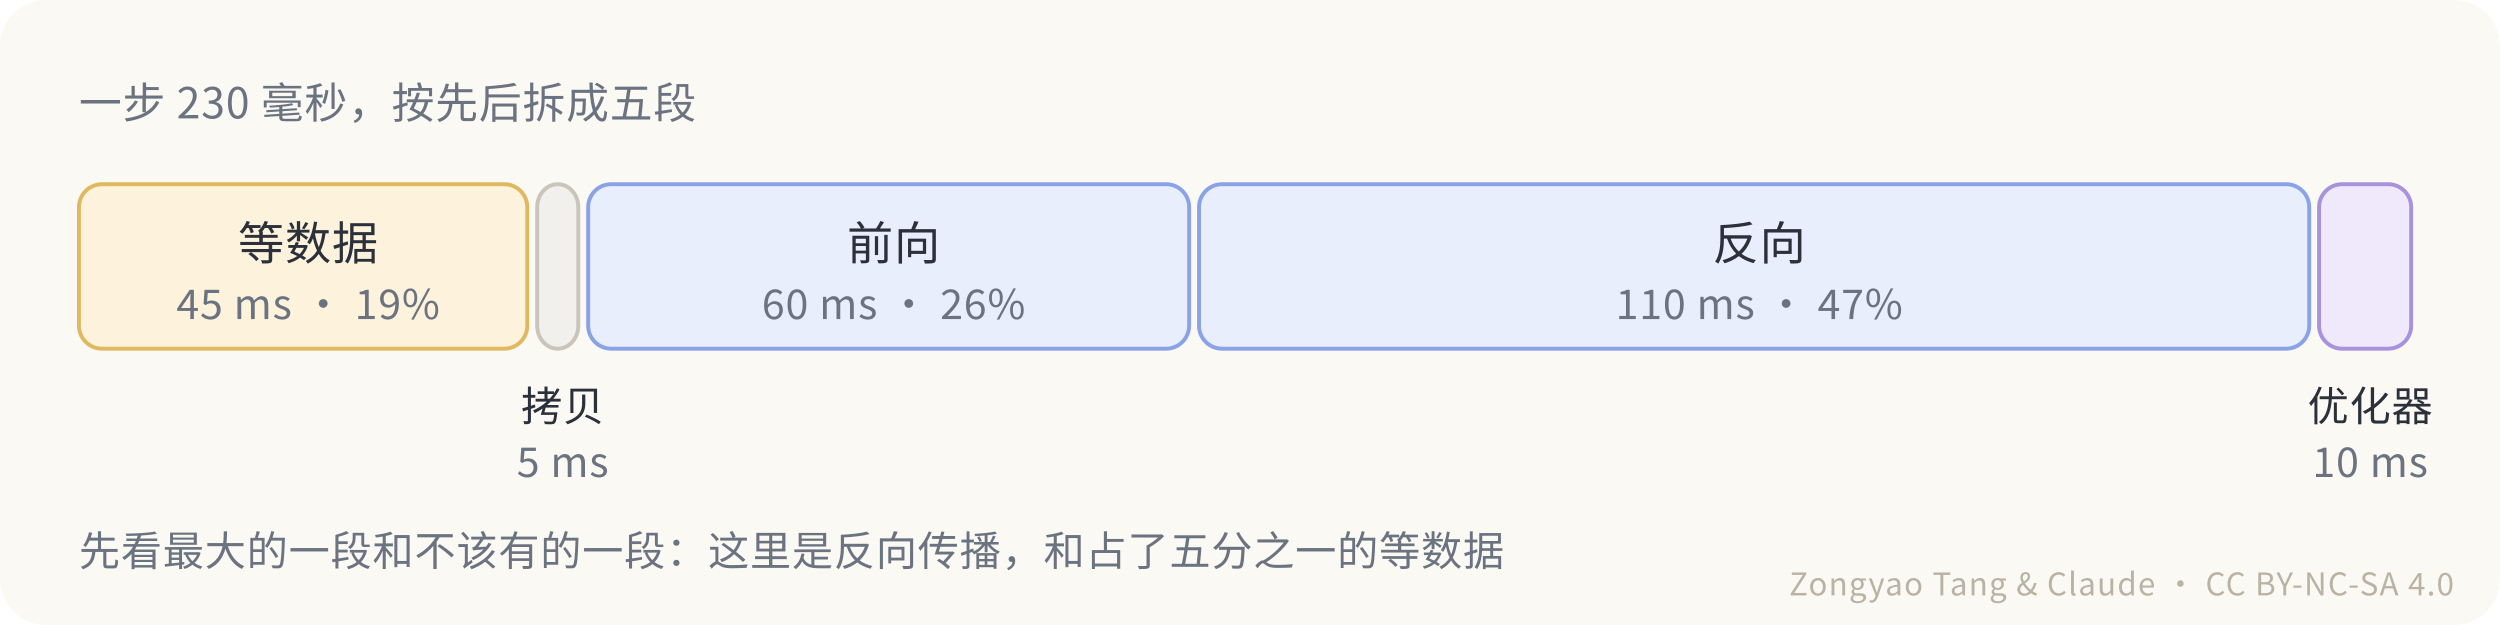
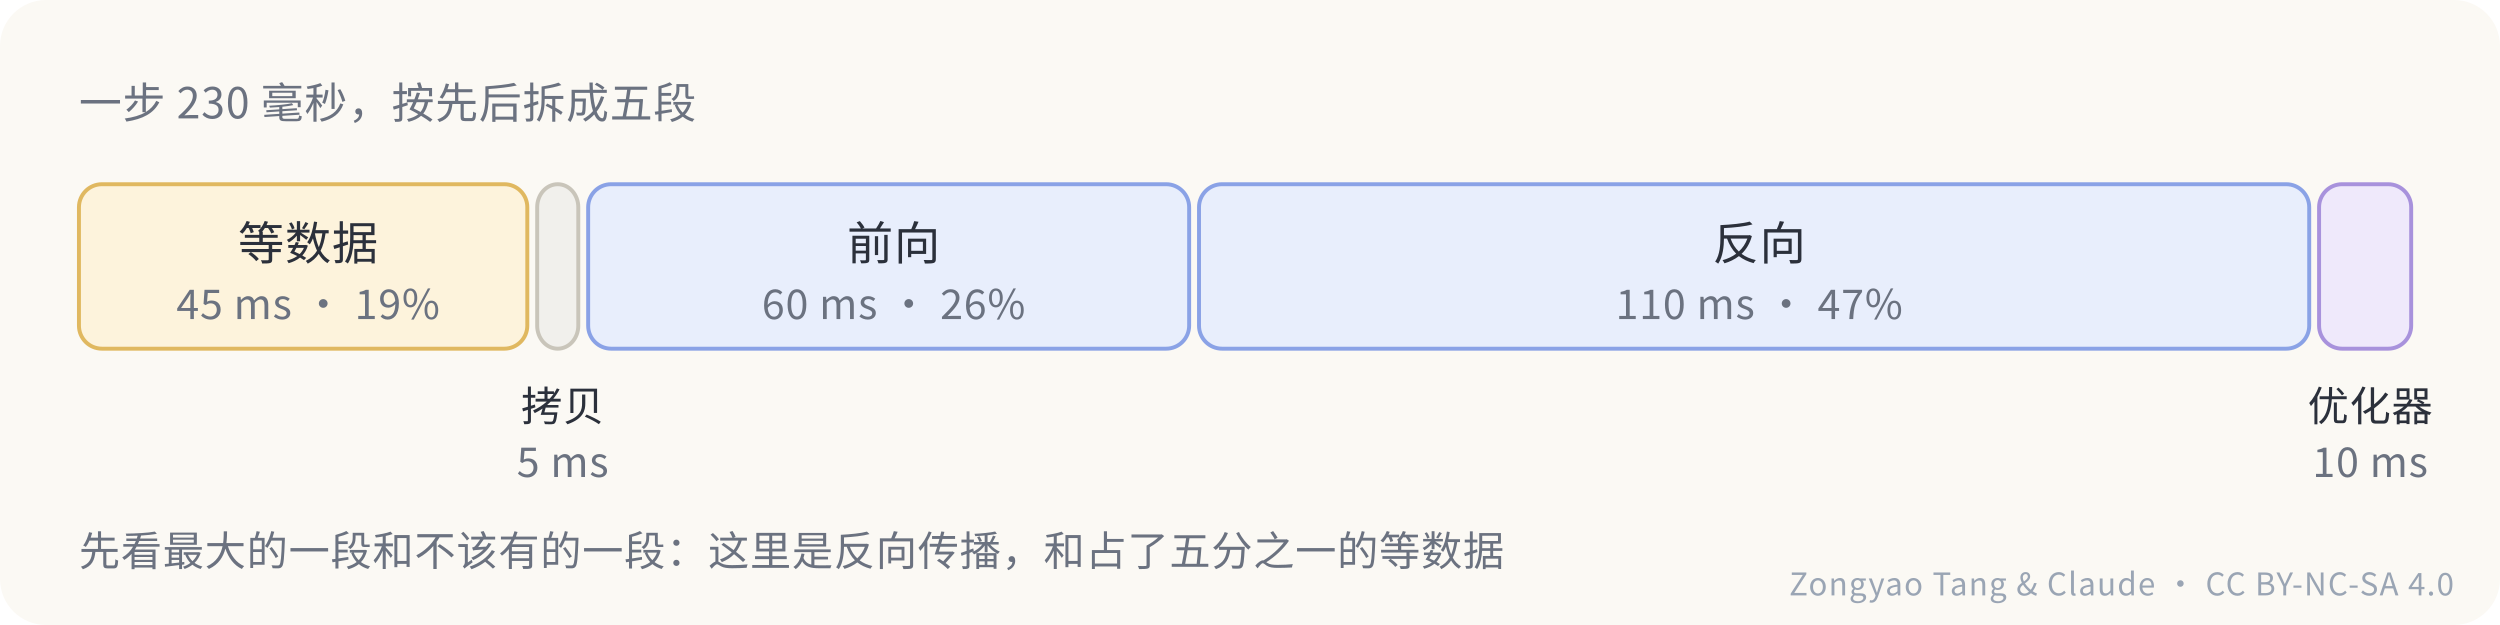
<svg xmlns="http://www.w3.org/2000/svg" viewBox="0 0 760 190" width="760" height="190" font-family="'PingFang SC','Noto Sans CJK SC','Source Han Sans SC','Hiragino Sans GB','Microsoft YaHei',sans-serif" role="img" aria-label="把一步的时间拆开">
  <defs>
    <marker id="tip" viewBox="0 0 10 10" refX="9" refY="5" markerWidth="7" markerHeight="7" orient="auto-start-reverse">
      <path d="M0 0 L10 5 L0 10 z" fill="#6b7280" />
    </marker>
  </defs>
  <rect width="760" height="190" rx="14" fill="#fbf9f4" />
  <text x="24" y="36" font-size="13" fill="#6b7280" font-weight="400" text-anchor="start" letter-spacing=".02em">一步 230 毫秒，按先后拆成五段</text>
  <rect x="24.0" y="56" width="136.3" height="50" rx="7" fill="#fdf3dc" stroke="#e0b860" stroke-width="1.2" />
  <text x="93.652" y="79" font-size="14" fill="#2b303b" font-weight="500" text-anchor="middle" letter-spacing=".02em">等数据</text>
  <text x="93.652" y="97" font-size="12.5" fill="#6b7280" font-weight="400" text-anchor="middle" letter-spacing=".02em">45 ms · 19%</text>
  <rect x="163.3" y="56" width="12.5" height="50" rx="7" fill="#f1f0ec" stroke="#c9c5ba" stroke-width="1.2" />
  <text x="171.043" y="128" font-size="12.5" fill="#2b303b" font-weight="400" text-anchor="middle" letter-spacing=".02em">拷贝</text>
  <text x="171.043" y="145" font-size="12.5" fill="#6b7280" font-weight="400" text-anchor="middle" letter-spacing=".02em">5 ms</text>
  <rect x="178.8" y="56" width="182.7" height="50" rx="7" fill="#e8eefc" stroke="#8aa2e6" stroke-width="1.2" />
  <text x="271.652" y="79" font-size="14" fill="#2b303b" font-weight="500" text-anchor="middle" letter-spacing=".02em">前向</text>
  <text x="271.652" y="97" font-size="12.5" fill="#6b7280" font-weight="400" text-anchor="middle" letter-spacing=".02em">60 ms · 26%</text>
  <rect x="364.5" y="56" width="337.5" height="50" rx="7" fill="#e8eefc" stroke="#8aa2e6" stroke-width="1.2" />
  <text x="534.783" y="79" font-size="14" fill="#2b303b" font-weight="500" text-anchor="middle" letter-spacing=".02em">反向</text>
  <text x="534.783" y="97" font-size="12.5" fill="#6b7280" font-weight="400" text-anchor="middle" letter-spacing=".02em">110 ms · 47%</text>
  <rect x="705.0" y="56" width="28.0" height="50" rx="7" fill="#efe9fb" stroke="#a892dc" stroke-width="1.2" />
  <text x="720.522" y="128" font-size="12.5" fill="#2b303b" font-weight="400" text-anchor="middle" letter-spacing=".02em">优化器</text>
  <text x="720.522" y="145" font-size="12.5" fill="#6b7280" font-weight="400" text-anchor="middle" letter-spacing=".02em">10 ms</text>
  <text x="24" y="172" font-size="12.5" fill="#6b7280" font-weight="400" text-anchor="start" letter-spacing=".02em">先看最大的一段和不该有的一段：这里是反向传播，和占了五分之一的等数据</text>
-   <text x="746" y="181" font-size="9.5" fill="#b9b3a6" text-anchor="end" letter-spacing=".04em">Zongyao Tang &amp; Claude · CC BY-NC-SA 4.0</text>
+   <text x="746" y="181" font-size="9.5" fill="#9AA5B4" text-anchor="end" letter-spacing=".04em">Zongyao Tang &amp; Claude · CC BY-NC-SA 4.0</text>
</svg>
